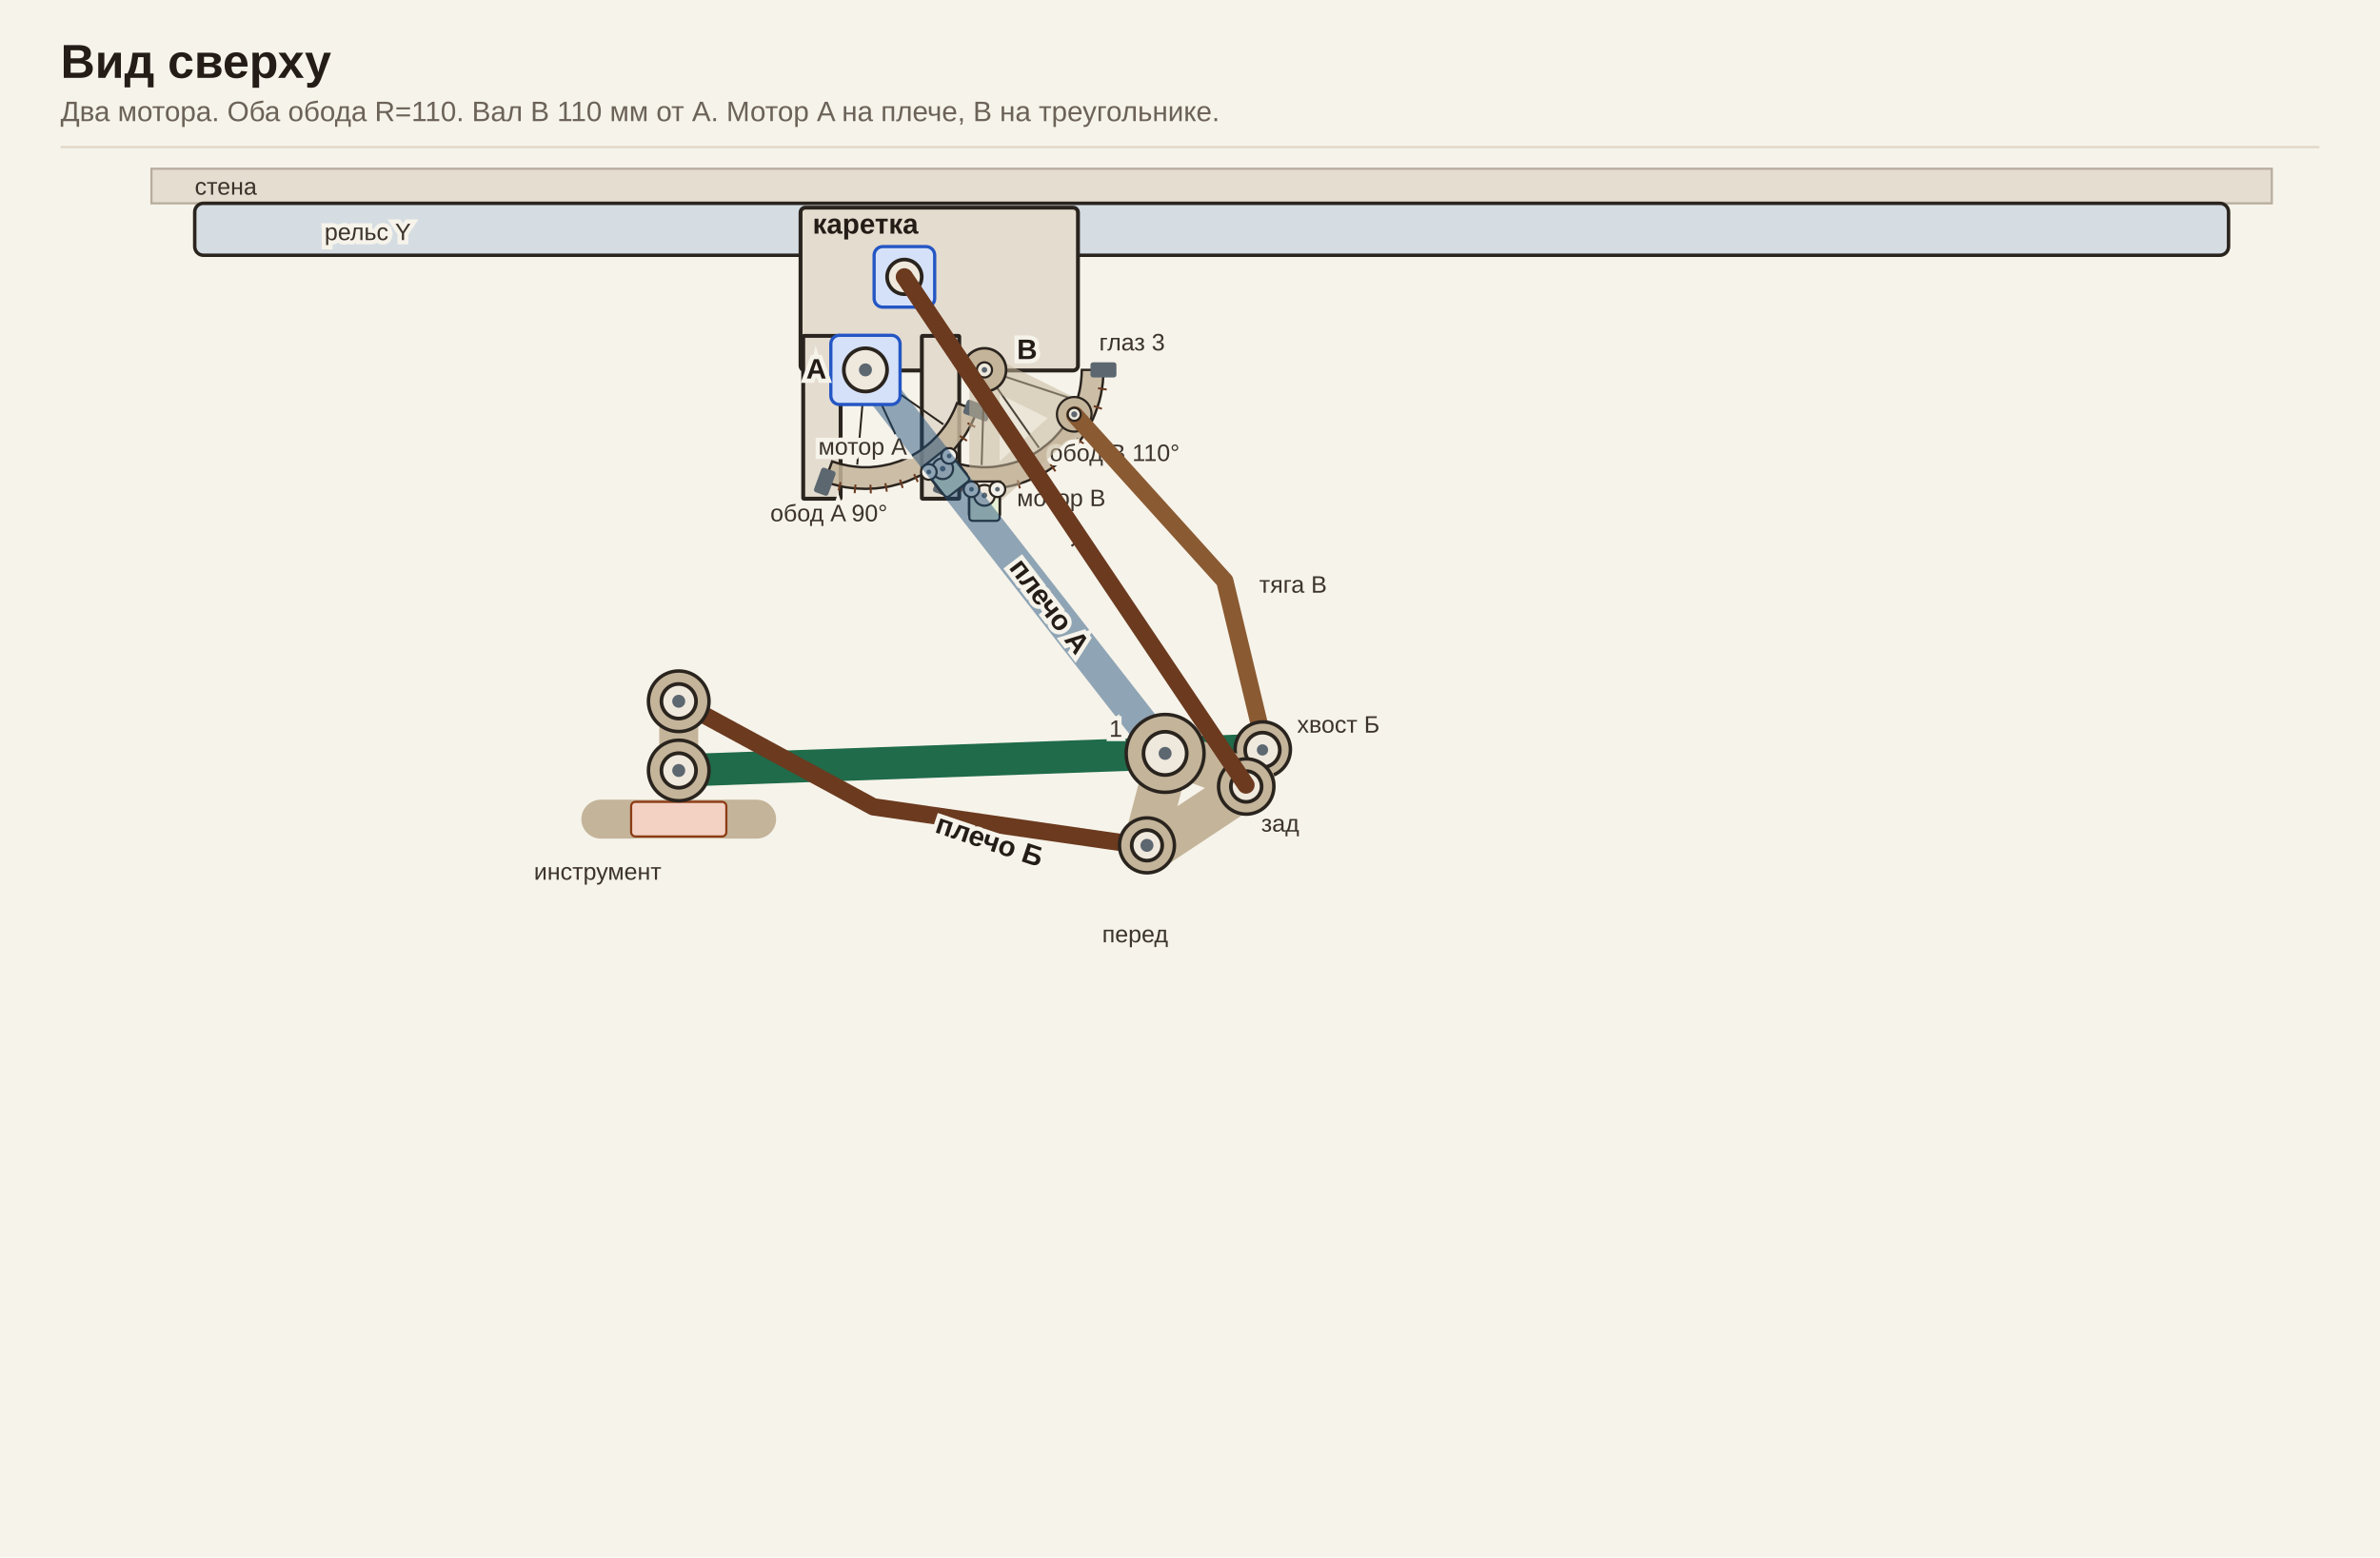
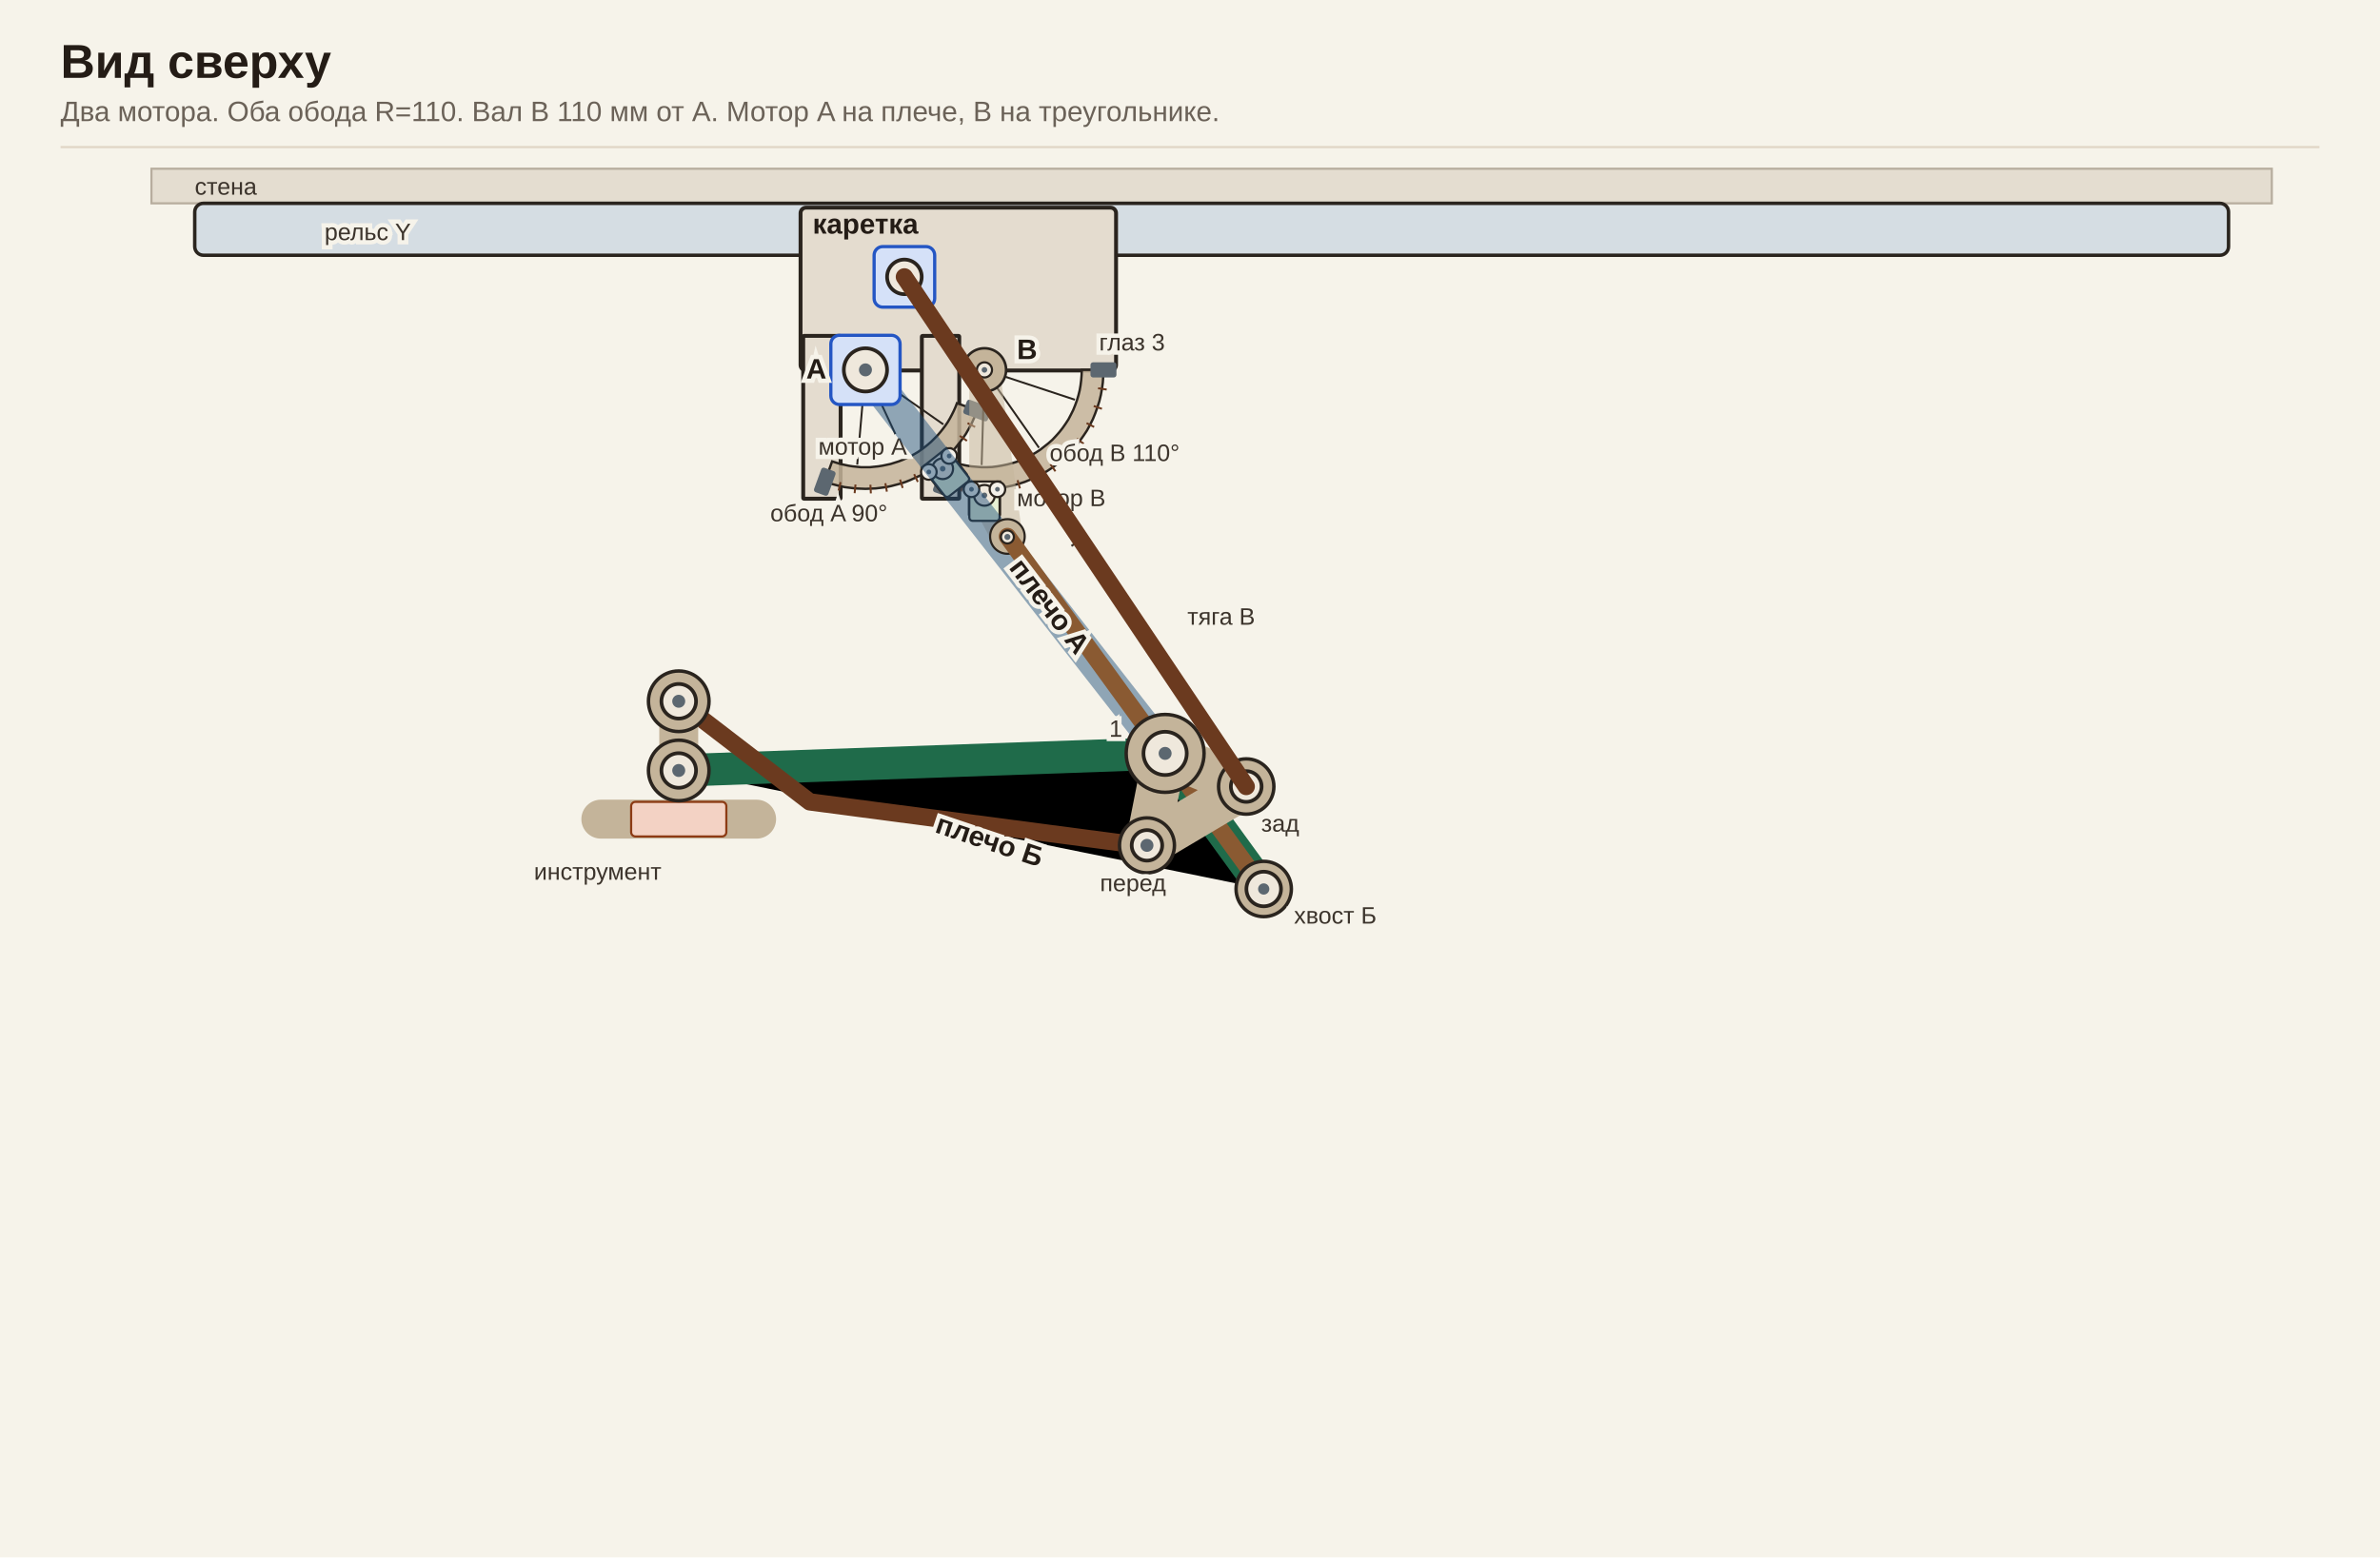
<svg xmlns="http://www.w3.org/2000/svg" width="1100" height="720" viewBox="0 0 1100 720" version="1.1" id="svg103">
  <rect width="100%" height="100%" fill="#f6f3ea" id="rect1" />
  <style id="style1">
  text { font-family: "Liberation Sans", sans-serif; fill: #241c16; }
  .title { font-size: 22px; font-weight: 700; }
  .sub { font-size: 13px; fill: #6b6258; }
  .lab { font-size: 13px; font-weight: 700; }
  .sm { font-size: 11px; fill: #3c342c; }
  .dim { font-size: 12px; fill: #9a3412; font-weight: 700; }
  .halo { stroke: #f6f3ea; stroke-width: 4px; paint-order: stroke fill; }
</style>
  <defs id="defs1">
    <marker id="ad" viewBox="0 0 10 8" refX="9" refY="4" markerWidth="8" markerHeight="6" orient="auto">
      <path d="M0,0 L10,4 L0,8 Z" fill="#9a3412" id="path1" />
    </marker>
    <pattern id="hatch" width="7" height="7" patternUnits="userSpaceOnUse" patternTransform="rotate(40)">
      <line x1="0" y1="0" x2="0" y2="7" stroke="#9aa3ad" stroke-width="1.1" id="line1" />
    </pattern>
  </defs>
  <text class="title" x="28" y="36" id="text1">Вид сверху</text>
  <text class="sub" x="28" y="56" id="text2">Два мотора. Оба обода R=110. Вал B 110 мм от A. Мотор A на плече, B на треугольнике.</text>
  <line x1="28" y1="68" x2="1072" y2="68" stroke="#e0d6c6" id="line2" />
  <rect x="70" y="78" width="980" height="16" fill="#e4ddd0" stroke="#b7ad9e" id="rect2" />
  <text class="sm" x="90" y="90" id="text3">стена</text>
  <rect x="90" y="94" width="940" height="24" rx="4" fill="#d5dde3" stroke="#2a241e" stroke-width="1.6" id="rect3" />
  <text class="sm halo" x="150" y="111" id="text4">рельс Y</text>
-   <rect x="370" y="96" width="128.22" height="75.277" rx="2.23" fill="#e4dccf" stroke="#2a241e" stroke-width="1.8" id="rect4" />
+   <rect x="370" y="96" width="145.824" height="75.277" rx="2.536" fill="#e4dccf" stroke="#2a241e" stroke-width="1.8" id="rect4" />
  <rect x="371.231" y="155.283" width="17.29" height="75.277" rx="0.301" fill="#e4dccf" stroke="#2a241e" stroke-width="1.8" id="rect4-2" />
  <rect x="426.063" y="155.283" width="17.29" height="75.277" rx="0.301" fill="#e4dccf" stroke="#2a241e" stroke-width="1.8" id="rect4-2-6" />
  <text class="lab" x="400" y="108" text-anchor="middle" id="text5">каретка</text>
  <path d="m 451.7,189.8 -0.9,2.2 -1,2.2 -1,2.2 -1.2,2.1 -1.2,2.1 -1.3,1.9 -1.5,2 -1.5,1.9 -1.5,1.8 -1.7,1.7 -1.7,1.7 -1.8,1.5 -1.9,1.5 -2,1.5 -1.9,1.3 -2.1,1.2 -2.1,1.2 -2.2,1 -2.2,1 -2.2,0.9 -2.3,0.8 -2.3,0.6 -2.3,0.6 -2.3,0.5 -2.4,0.3 -2.4,0.3 -2.4,0.1 -2.4,0.1 -2.4,-0.1 -2.4,-0.1 -2.4,-0.3 -2.4,-0.3 -2.3,-0.5 -2.3,-0.6 -2.3,-0.6 -2.3,-0.8 3.4,-9.4 1.9,0.6 1.9,0.6 1.9,0.4 1.9,0.4 1.9,0.3 2,0.2 1.9,0.2 h 2 2 l 1.9,-0.2 2,-0.2 1.9,-0.3 1.9,-0.4 1.9,-0.4 1.9,-0.6 1.9,-0.6 1.8,-0.7 1.8,-0.8 1.8,-0.9 1.7,-0.9 1.7,-1 1.6,-1.1 1.6,-1.2 1.5,-1.2 1.5,-1.3 1.4,-1.4 1.4,-1.4 1.3,-1.5 1.2,-1.5 1.2,-1.6 1.1,-1.6 1,-1.7 0.9,-1.7 0.9,-1.8 0.8,-1.8 0.7,-1.8 z" fill="#c4b49a" fill-opacity="0.85" stroke="#2a241e" stroke-width="1.1" id="path7" />
  <line x1="450" y1="189.2" x2="453.8" y2="190.6" stroke="#6b3a1f" stroke-width="0.9" id="line7" />
  <line x1="447.2" y1="195.6" x2="450.7" y2="197.4" stroke="#6b3a1f" stroke-width="0.9" id="line8" />
  <line x1="443.6" y1="201.5" x2="446.9" y2="203.8" stroke="#6b3a1f" stroke-width="0.9" id="line9" />
  <line x1="439.2" y1="206.9" x2="442.2" y2="209.6" stroke="#6b3a1f" stroke-width="0.9" id="line10" />
  <line x1="434.2" y1="211.8" x2="436.8" y2="214.8" stroke="#6b3a1f" stroke-width="0.9" id="line11" />
  <line x1="428.6" y1="215.9" x2="430.7" y2="219.2" stroke="#6b3a1f" stroke-width="0.9" id="line12" />
  <line x1="422.5" y1="219.2" x2="424.2" y2="222.8" stroke="#6b3a1f" stroke-width="0.9" id="line13" />
  <line x1="416" y1="221.7" x2="417.2" y2="225.6" stroke="#6b3a1f" stroke-width="0.9" id="line14" />
  <line x1="409.2" y1="223.4" x2="409.9" y2="227.3" stroke="#6b3a1f" stroke-width="0.9" id="line15" />
  <line x1="402.3" y1="224.1" x2="402.5" y2="228.1" stroke="#6b3a1f" stroke-width="0.9" id="line16" />
  <line x1="395.4" y1="224" x2="395" y2="228" stroke="#6b3a1f" stroke-width="0.9" id="line17" />
  <line x1="388.5" y1="222.9" x2="387.6" y2="226.8" stroke="#6b3a1f" stroke-width="0.9" id="line18" />
  <line x1="381.8" y1="221" x2="380.4" y2="224.8" stroke="#6b3a1f" stroke-width="0.9" id="line19" />
  <rect x="483.374" y="20.363" width="12" height="7" rx="1.2" fill="#5c6770" transform="rotate(20)" id="rect19" />
  <rect x="72.891" y="-437.878" width="12" height="7" rx="1.2" fill="#5c6770" transform="rotate(110)" id="rect20" />
  <line x1="400" y1="171" x2="436" y2="196.2" stroke="#2a241e" stroke-width="0.9" id="line20" />
  <line x1="400" y1="171" x2="418.6" y2="210.9" stroke="#2a241e" stroke-width="0.9" id="line21" />
  <line x1="400" y1="171" x2="396.2" y2="214.8" stroke="#2a241e" stroke-width="0.9" id="line22" />
-   <path d="M510.0,171.0 L509.9,173.9 L509.7,176.9 L509.3,179.8 L508.8,182.6 L508.1,185.5 L507.2,188.3 L506.2,191.1 L505.1,193.8 L503.8,196.4 L502.4,199.0 L500.8,201.4 L499.1,203.8 L497.3,206.1 L495.4,208.4 L493.3,210.5 L491.2,212.4 L488.9,214.3 L486.5,216.1 L484.1,217.7 L481.6,219.2 L479.0,220.5 L476.3,221.7 L473.6,222.8 L470.8,223.7 L467.9,224.5 L465.1,225.1 L462.2,225.5 L459.3,225.8 L456.3,226.0 L453.4,226.0 L450.5,225.8 L447.6,225.5 L444.7,225.0 L441.8,224.4 L439.0,223.6 L436.2,222.7 L439.6,213.3 L441.9,214.0 L444.2,214.7 L446.5,215.2 L448.9,215.6 L451.3,215.8 L453.7,216.0 L456.1,216.0 L458.5,215.9 L460.9,215.6 L463.2,215.2 L465.6,214.7 L467.9,214.1 L470.2,213.4 L472.4,212.5 L474.6,211.5 L476.7,210.4 L478.8,209.2 L480.8,207.9 L482.7,206.4 L484.6,204.9 L486.4,203.3 L488.0,201.6 L489.6,199.8 L491.1,197.9 L492.5,195.9 L493.8,193.9 L494.9,191.8 L496.0,189.6 L496.9,187.4 L497.7,185.2 L498.4,182.9 L499.0,180.5 L499.4,178.2 L499.7,175.8 L499.9,173.4 L500.0,171.0 Z" fill="#c4b49a" fill-opacity="0.85" stroke="#2a241e" stroke-width="1.1" />
-   <line x1="508.2" y1="171.0" x2="512.2" y2="171.0" stroke="#6b3a1f" stroke-width="0.9" />
-   <line x1="507.5" y1="179.5" x2="511.5" y2="180.1" stroke="#6b3a1f" stroke-width="0.9" />
-   <line x1="505.5" y1="187.7" x2="509.3" y2="189.0" stroke="#6b3a1f" stroke-width="0.9" />
-   <line x1="502.2" y1="195.6" x2="505.7" y2="197.4" stroke="#6b3a1f" stroke-width="0.9" />
-   <line x1="497.7" y1="202.8" x2="500.9" y2="205.2" stroke="#6b3a1f" stroke-width="0.9" />
-   <line x1="492.1" y1="209.2" x2="494.9" y2="212.0" stroke="#6b3a1f" stroke-width="0.9" />
-   <line x1="485.5" y1="214.6" x2="487.8" y2="217.9" stroke="#6b3a1f" stroke-width="0.9" />
-   <line x1="478.2" y1="218.9" x2="479.9" y2="222.5" stroke="#6b3a1f" stroke-width="0.9" />
-   <line x1="470.3" y1="222.0" x2="471.4" y2="225.8" stroke="#6b3a1f" stroke-width="0.9" />
-   <line x1="461.9" y1="223.7" x2="462.5" y2="227.7" stroke="#6b3a1f" stroke-width="0.9" />
-   <line x1="453.5" y1="224.2" x2="453.3" y2="228.2" stroke="#6b3a1f" stroke-width="0.9" />
-   <line x1="445.0" y1="223.3" x2="444.2" y2="227.2" stroke="#6b3a1f" stroke-width="0.9" />
-   <line x1="436.8" y1="221.0" x2="435.4" y2="224.8" stroke="#6b3a1f" stroke-width="0.9" />
-   <rect x="504.0" y="167.5" width="12" height="7" rx="1.2" fill="#5c6770" transform="rotate(0.0 510.0 171.0)" />
-   <rect x="430.2" y="219.2" width="12" height="7" rx="1.2" fill="#5c6770" transform="rotate(110.0 436.2 222.7)" />
-   <line x1="455.0" y1="171.0" x2="496.8" y2="184.8" stroke="#2a241e" stroke-width="0.9" />
-   <line x1="455.0" y1="171.0" x2="480.2" y2="207.0" stroke="#2a241e" stroke-width="0.9" />
-   <line x1="455.0" y1="171.0" x2="453.7" y2="215.0" stroke="#2a241e" stroke-width="0.9" />
+   <path d="M510.0,171.0 L509.9,173.9 L509.7,176.9 L509.3,179.8 L508.8,182.6 L508.1,185.5 L507.2,188.3 L506.2,191.1 L505.1,193.8 L503.8,196.4 L502.4,199.0 L500.8,201.4 L499.1,203.8 L497.3,206.1 L495.4,208.4 L493.3,210.5 L491.2,212.4 L488.9,214.3 L486.5,216.1 L484.1,217.7 L481.6,219.2 L479.0,220.5 L476.3,221.7 L473.6,222.8 L470.8,223.7 L467.9,224.5 L465.1,225.1 L462.2,225.5 L459.3,225.8 L456.3,226.0 L453.4,226.0 L450.5,225.8 L447.6,225.5 L444.7,225.0 L441.8,224.4 L439.0,223.6 L436.2,222.7 L439.6,213.3 L441.9,214.0 L444.2,214.7 L446.5,215.2 L448.9,215.6 L451.3,215.8 L453.7,216.0 L456.1,216.0 L458.5,215.9 L460.9,215.6 L463.2,215.2 L465.6,214.7 L467.9,214.1 L470.2,213.4 L472.4,212.5 L474.6,211.5 L476.7,210.4 L478.8,209.2 L480.8,207.9 L482.7,206.4 L484.6,204.9 L486.4,203.3 L488.0,201.6 L489.6,199.8 L491.1,197.9 L492.5,195.9 L493.8,193.9 L494.9,191.8 L496.0,189.6 L496.9,187.4 L497.7,185.2 L498.4,182.9 L499.0,180.5 L499.4,178.2 L499.7,175.8 L499.9,173.4 L500.0,171.0 Z" fill="#c4b49a" fill-opacity="0.85" stroke="#2a241e" stroke-width="1.1" id="path2" />
+   <line x1="508.2" y1="171.0" x2="512.2" y2="171.0" stroke="#6b3a1f" stroke-width="0.9" id="line3" />
+   <line x1="507.5" y1="179.5" x2="511.5" y2="180.1" stroke="#6b3a1f" stroke-width="0.9" id="line4" />
+   <line x1="505.5" y1="187.7" x2="509.3" y2="189.0" stroke="#6b3a1f" stroke-width="0.9" id="line5" />
+   <line x1="502.2" y1="195.6" x2="505.7" y2="197.4" stroke="#6b3a1f" stroke-width="0.9" id="line6" />
+   <line x1="497.7" y1="202.8" x2="500.9" y2="205.2" stroke="#6b3a1f" stroke-width="0.9" id="line23" />
+   <line x1="492.1" y1="209.2" x2="494.9" y2="212.0" stroke="#6b3a1f" stroke-width="0.9" id="line24" />
+   <line x1="485.5" y1="214.6" x2="487.8" y2="217.9" stroke="#6b3a1f" stroke-width="0.9" id="line25" />
+   <line x1="478.2" y1="218.9" x2="479.9" y2="222.5" stroke="#6b3a1f" stroke-width="0.9" id="line26" />
+   <line x1="470.3" y1="222.0" x2="471.4" y2="225.8" stroke="#6b3a1f" stroke-width="0.9" id="line27" />
+   <line x1="461.9" y1="223.7" x2="462.5" y2="227.7" stroke="#6b3a1f" stroke-width="0.9" id="line28" />
+   <line x1="453.5" y1="224.2" x2="453.3" y2="228.2" stroke="#6b3a1f" stroke-width="0.9" id="line29" />
+   <line x1="445.0" y1="223.3" x2="444.2" y2="227.2" stroke="#6b3a1f" stroke-width="0.9" id="line30" />
+   <line x1="436.8" y1="221.0" x2="435.4" y2="224.8" stroke="#6b3a1f" stroke-width="0.9" id="line31" />
+   <rect x="504.0" y="167.5" width="12" height="7" rx="1.2" fill="#5c6770" transform="rotate(0.0 510.0 171.0)" id="rect31" />
+   <rect x="430.2" y="219.2" width="12" height="7" rx="1.2" fill="#5c6770" transform="rotate(110.0 436.2 222.7)" id="rect32" />
+   <line x1="455.0" y1="171.0" x2="496.8" y2="184.8" stroke="#2a241e" stroke-width="0.9" id="line32" />
+   <line x1="455.0" y1="171.0" x2="480.2" y2="207.0" stroke="#2a241e" stroke-width="0.9" id="line33" />
+   <line x1="455.0" y1="171.0" x2="453.7" y2="215.0" stroke="#2a241e" stroke-width="0.9" id="line34" />
  <text class="sm halo" x="356" y="241" id="text38">обод A 90°</text>
  <text class="sm halo" x="485.125" y="213.145" id="text39">обод B 110°</text>
  <text class="sm halo" x="508" y="162" id="text40">глаз 3</text>
-   <path id="polygon40" style="opacity:0.525;fill:#c4b49a;fill-opacity:0.4;stroke:#c4b49a;stroke-width:14;stroke-linejoin:round" transform="translate(0,-44)" d="M 455,273 496.577,235.619 455,215 Z" />
+   <path id="polygon40" style="opacity:0.525;fill:#c4b49a;fill-opacity:0.4;stroke:#c4b49a;stroke-width:14;stroke-linejoin:round" transform="translate(0,-44)" d="M 455,273 465.689,293.016 455,215 Z" />
  <polygon points="435.4,272.1 426.1,260.1 437.4,251.2 446.8,263.2 " fill="#efe8dc" stroke="#2a241e" stroke-width="1" id="polygon42" transform="translate(0,-44)" />
  <rect x="436.847" y="-216.947" width="14" height="14" rx="1.5" fill="#e7f0d4" stroke="#2a241e" transform="rotate(52)" id="rect42" />
  <circle cx="435.7" cy="216.7" r="4.8" fill="#efe8dc" stroke="#2a241e" id="circle42" />
  <circle cx="435.7" cy="216.7" r="1.3" fill="#5c6770" id="circle43" />
  <circle cx="438.7" cy="210.8" r="3.6" fill="#f4f1ea" stroke="#2a241e" id="circle44" />
  <circle cx="438.7" cy="210.8" r="1.1" fill="#5c6770" id="circle45" />
  <circle cx="429.3" cy="218.2" r="3.6" fill="#f4f1ea" stroke="#2a241e" id="circle46" />
  <circle cx="429.3" cy="218.2" r="1.1" fill="#5c6770" id="circle47" />
  <polygon points="447.8,281.8 447.8,266.6 462.2,266.6 462.2,281.8 " fill="#efe8dc" stroke="#2a241e" stroke-width="1" id="polygon47" transform="translate(0,-44)" />
  <rect x="226.8" y="-462" width="14" height="14" rx="1.5" fill="#e7f0d4" stroke="#2a241e" transform="rotate(90)" id="rect47" />
  <circle cx="455" cy="229" r="4.8" fill="#efe8dc" stroke="#2a241e" id="circle48" />
  <circle cx="455" cy="229" r="1.3" fill="#5c6770" id="circle49" />
  <circle cx="461" cy="226.2" r="3.6" fill="#f4f1ea" stroke="#2a241e" id="circle50" />
  <circle cx="461" cy="226.2" r="1.1" fill="#5c6770" id="circle51" />
  <circle cx="449" cy="226.2" r="3.6" fill="#f4f1ea" stroke="#2a241e" id="circle52" />
  <circle cx="449" cy="226.2" r="1.1" fill="#5c6770" id="circle53" />
  <circle cx="400" cy="171" r="10" fill="#c4b49a" stroke="#2a241e" stroke-width="1.2" id="circle54" />
  <circle cx="400" cy="171" r="3.5" fill="#efe8dc" stroke="#2a241e" id="circle55" />
  <circle cx="400" cy="171" r="1.3" fill="#5c6770" id="circle56" />
  <circle cx="455" cy="171" r="10" fill="#c4b49a" stroke="#2a241e" stroke-width="1.2" id="circle57" />
  <circle cx="455" cy="171" r="3.5" fill="#efe8dc" stroke="#2a241e" id="circle58" />
  <circle cx="455" cy="171" r="1.3" fill="#5c6770" id="circle59" />
  <text class="sm halo" x="378.218" y="210.196" id="text62">мотор A</text>
  <text class="sm halo" x="470" y="234" id="text63">мотор B</text>
  <line x1="400" y1="171" x2="538.5" y2="348.3" stroke="#1e4d7b" stroke-width="15" stroke-linecap="butt" id="line63" style="opacity:0.473" />
-   <line x1="583.5" y1="346.7" x2="313.7" y2="356.2" stroke="#1f6b4a" stroke-width="15" stroke-linecap="butt" id="line64" />
-   <path id="polyline66" transform="translate(0,-44)" style="fill:none;stroke:#6b3a1f;stroke-width:8;stroke-linecap:round;stroke-linejoin:round" d="M 529.785,435.196 403.6,417 313.7,368.2" />
-   <circle cx="496.496" cy="191.538" r="8" fill="#c4b49a" stroke="#2a241e" id="circle60" />
-   <path id="polyline66-1" style="fill:none;stroke:#8a5a32;stroke-width:8;stroke-linecap:round;stroke-linejoin:round" d="m 496.724,191.825 69.358,76.733 19.122,79.449" />
-   <line x1="538.23" y1="355.957" x2="529.077" y2="390.954" stroke="#c4b49a" stroke-width="20" stroke-linecap="round" id="line68" />
-   <circle cx="583.628" cy="346.518" r="12.784" fill="#c4b49a" stroke="#2a241e" stroke-width="1.6" id="circle72-6" />
-   <line x1="571.652" y1="366.51" x2="532.242" y2="392.623" stroke="#c4b49a" stroke-width="20" stroke-linecap="round" id="line69" />
-   <line x1="537.276" y1="346.374" x2="579.495" y2="361.949" stroke="#c4b49a" stroke-width="20" stroke-linecap="round" id="line67" />
+   <path id="line64" style="stroke:#1f6b4a;stroke-width:15" d="M 584.07,410.99 538.50,348.30 313.70,356.20" />
+   <path id="polyline66" transform="translate(0,-44)" style="fill:none;stroke:#6b3a1f;stroke-width:8;stroke-linecap:round;stroke-linejoin:round" d="M 529.785,435.196 374.261,414.718 313.7,368.2" />
+   <circle cx="465.607" cy="248.013" r="8" fill="#c4b49a" stroke="#2a241e" id="circle60" />
+   <path id="polyline66-1" style="fill:none;stroke:#8a5a32;stroke-width:8;stroke-linecap:round;stroke-linejoin:round" d="M 465.61,248.01 584.07,410.99" />
+   <line x1="538.50" y1="348.30" x2="530.11" y2="390.82" stroke="#c4b49a" stroke-width="20" stroke-linecap="round" id="line68" />
+   <circle cx="584.07" cy="410.99" r="12.784" fill="#c4b49a" stroke="#2a241e" stroke-width="1.6" id="circle72-6" />
+   <line x1="575.99" y1="363.61" x2="530.11" y2="390.82" stroke="#c4b49a" stroke-width="20" stroke-linecap="round" id="line69" />
+   <line x1="538.50" y1="348.30" x2="575.99" y2="363.61" stroke="#c4b49a" stroke-width="20" stroke-linecap="round" id="line67" />
  <circle cx="538.5" cy="348.3" r="18" fill="#c4b49a" stroke="#2a241e" stroke-width="1.6" id="circle69" />
  <circle cx="538.5" cy="348.3" r="10" fill="#efe8dc" stroke="#2a241e" stroke-width="1.7" id="circle70" />
  <circle cx="538.5" cy="348.3" r="3" fill="#5c6770" id="circle71" />
-   <circle cx="583.5" cy="346.7" r="8" fill="#efe8dc" stroke="#2a241e" stroke-width="1.7" id="circle82" />
-   <circle cx="575.989" cy="363.609" r="12.784" fill="#c4b49a" stroke="#2a241e" stroke-width="1.6" id="circle72" />
-   <circle cx="575.989" cy="363.609" r="7.102" fill="#efe8dc" stroke="#2a241e" stroke-width="1.7" id="circle73" />
-   <circle cx="575.989" cy="363.609" r="3" fill="#5c6770" id="circle74" />
-   <circle cx="530.111" cy="390.817" r="12.698" fill="#c4b49a" stroke="#2a241e" stroke-width="1.6" id="circle75" />
-   <circle cx="530.111" cy="390.817" r="7.055" fill="#efe8dc" stroke="#2a241e" stroke-width="1.7" id="circle76" />
-   <circle cx="530.111" cy="390.817" r="3" fill="#5c6770" id="circle77" />
+   <circle cx="584.07" cy="410.99" r="8" fill="#efe8dc" stroke="#2a241e" stroke-width="1.7" id="circle82" />
+   <circle cx="575.99" cy="363.61" r="12.784" fill="#c4b49a" stroke="#2a241e" stroke-width="1.6" id="circle72" />
+   <circle cx="575.99" cy="363.61" r="7.102" fill="#efe8dc" stroke="#2a241e" stroke-width="1.7" id="circle73" />
+   <circle cx="575.99" cy="363.61" r="3" fill="#5c6770" id="circle74" />
+   <circle cx="530.11" cy="390.82" r="12.698" fill="#c4b49a" stroke="#2a241e" stroke-width="1.6" id="circle75" />
+   <circle cx="530.11" cy="390.82" r="7.055" fill="#efe8dc" stroke="#2a241e" stroke-width="1.7" id="circle76" />
+   <circle cx="530.11" cy="390.82" r="3" fill="#5c6770" id="circle77" />
  <rect x="384" y="155" width="32" height="32" rx="4" fill="#d5e1f8" stroke="#2456c4" stroke-width="1.5" id="rect77" />
  <circle cx="400" cy="171" r="10" fill="#efe8dc" stroke="#2a241e" stroke-width="1.7" id="circle78" />
  <circle cx="400" cy="171" r="3" fill="#5c6770" id="circle79" />
  <rect x="404" y="114" width="28" height="28" rx="4" fill="#d5e1f8" stroke="#2456c4" stroke-width="1.5" id="rect79" />
-   <circle cx="418" cy="128" r="8" fill="#efe8dc" stroke="#2a241e" stroke-width="1.7" id="circle80" />
-   <circle cx="418" cy="128" r="2.6" fill="#5c6770" id="circle81" />
-   <circle cx="583.5" cy="346.7" r="2.6" fill="#5c6770" id="circle83" />
+   <circle cx="418.00" cy="128.00" r="8" fill="#efe8dc" stroke="#2a241e" stroke-width="1.7" id="circle80" />
+   <circle cx="418.00" cy="128.00" r="2.6" fill="#5c6770" id="circle81" />
+   <circle cx="584.07" cy="410.99" r="2.6" fill="#5c6770" id="circle83" />
  <line x1="313.7" y1="324.2" x2="313.7" y2="356.2" stroke="#c4b49a" stroke-width="18" stroke-linecap="round" id="line83" />
  <line x1="277.7" y1="378.7" x2="349.7" y2="378.7" stroke="#c4b49a" stroke-width="18" stroke-linecap="round" id="line84" />
  <rect x="291.7" y="370.7" width="44" height="16" rx="2" fill="#f3d2c4" stroke="#8c3b14" id="rect84" />
  <circle cx="313.7" cy="356.2" r="14" fill="#c4b49a" stroke="#2a241e" stroke-width="1.6" id="circle84" />
  <circle cx="313.7" cy="356.2" r="8" fill="#efe8dc" stroke="#2a241e" stroke-width="1.7" id="circle85" />
  <circle cx="313.7" cy="356.2" r="3" fill="#5c6770" id="circle86" />
  <circle cx="313.7" cy="324.2" r="14" fill="#c4b49a" stroke="#2a241e" stroke-width="1.6" id="circle87" />
  <circle cx="313.7" cy="324.2" r="8" fill="#efe8dc" stroke="#2a241e" stroke-width="1.7" id="circle88" />
  <circle cx="313.7" cy="324.2" r="3" fill="#5c6770" id="circle89" />
  <text class="lab halo" x="382" y="175" text-anchor="end" id="text89">A</text>
  <text class="lab halo" x="470" y="166" id="text90">B</text>
  <text class="lab halo" x="491.709" y="-210.442" id="text92" transform="rotate(52.5601)">плечо A</text>
  <text class="sm halo" x="481.736" y="-266.681" id="text93" transform="rotate(55.41367)">прямая тяга</text>
-   <text class="sm halo" x="582" y="274" id="text94">тяга B</text>
+   <text class="sm halo" x="548.78" y="288.80" id="text94">тяга B</text>
  <text class="sm halo" x="512.641" y="340.635" id="text95">1</text>
-   <text class="sm halo" x="582.892" y="384.459" id="text96">зад</text>
-   <text class="sm halo" x="539.878" y="435.631" text-anchor="end" id="text97">перед</text>
-   <text class="sm halo" x="599.5" y="338.7" id="text98">хвост Б</text>
+   <text class="sm halo" x="582.89" y="384.46" id="text96">зад</text>
+   <text class="sm halo" x="538.88" y="412.00" text-anchor="end" id="text97">перед</text>
+   <text class="sm halo" x="598.07" y="426.99" id="text98">хвост Б</text>
  <text class="lab halo" x="531.588" y="227.295" id="text99" transform="rotate(18.55111)">плечо Б</text>
  <text class="sm halo" x="305.7" y="406.7" text-anchor="end" id="text100">инструмент</text>
-   <path id="line65" style="opacity:1;stroke:#6b3a1f;stroke-width:8;stroke-linecap:round" d="M 418,128 575.863,362.928" />
-   <circle cx="496.496" cy="191.538" r="3" fill="#efe8dc" stroke="#2a241e" id="circle61" />
-   <circle cx="496.496" cy="191.538" r="1.4" fill="#5c6770" id="circle62" />
+   <path id="line65" style="opacity:1;stroke:#6b3a1f;stroke-width:8;stroke-linecap:round" d="M 418.00,128.00 575.99,363.61" />
+   <circle cx="465.607" cy="248.243" r="3" fill="#efe8dc" stroke="#2a241e" id="circle61" />
+   <circle cx="465.607" cy="248.243" r="1.4" fill="#5c6770" id="circle62" />
</svg>
